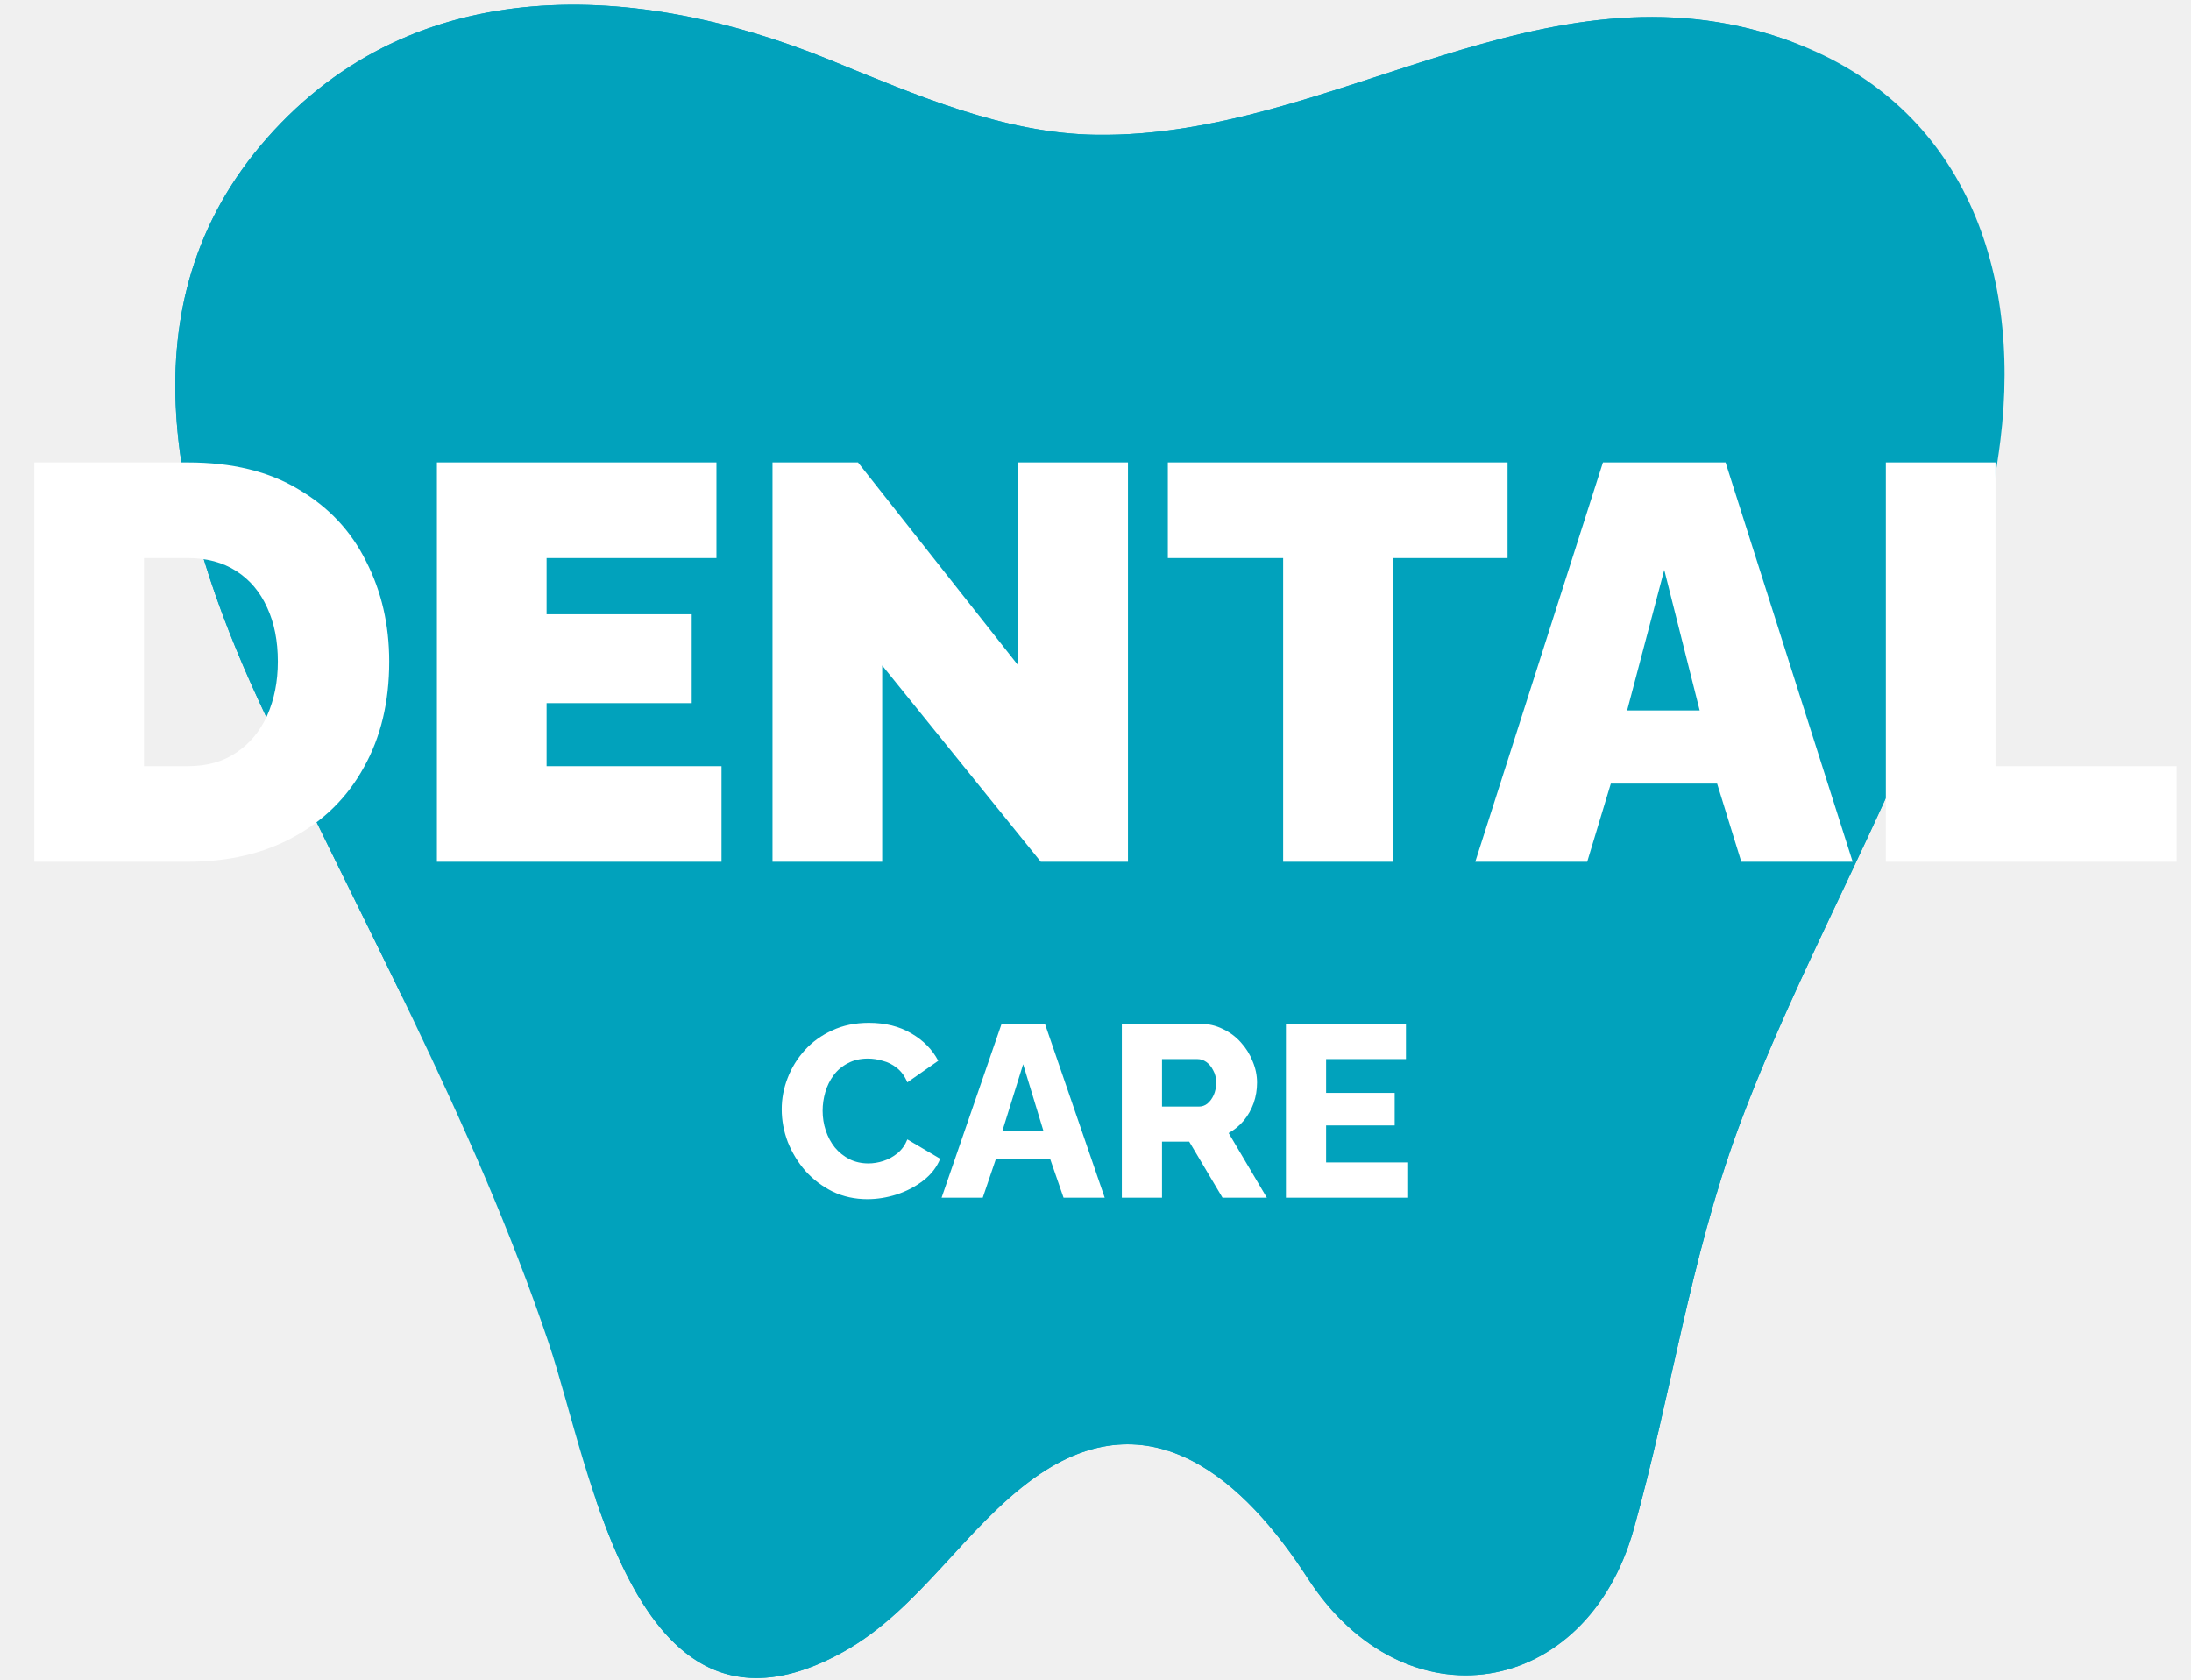
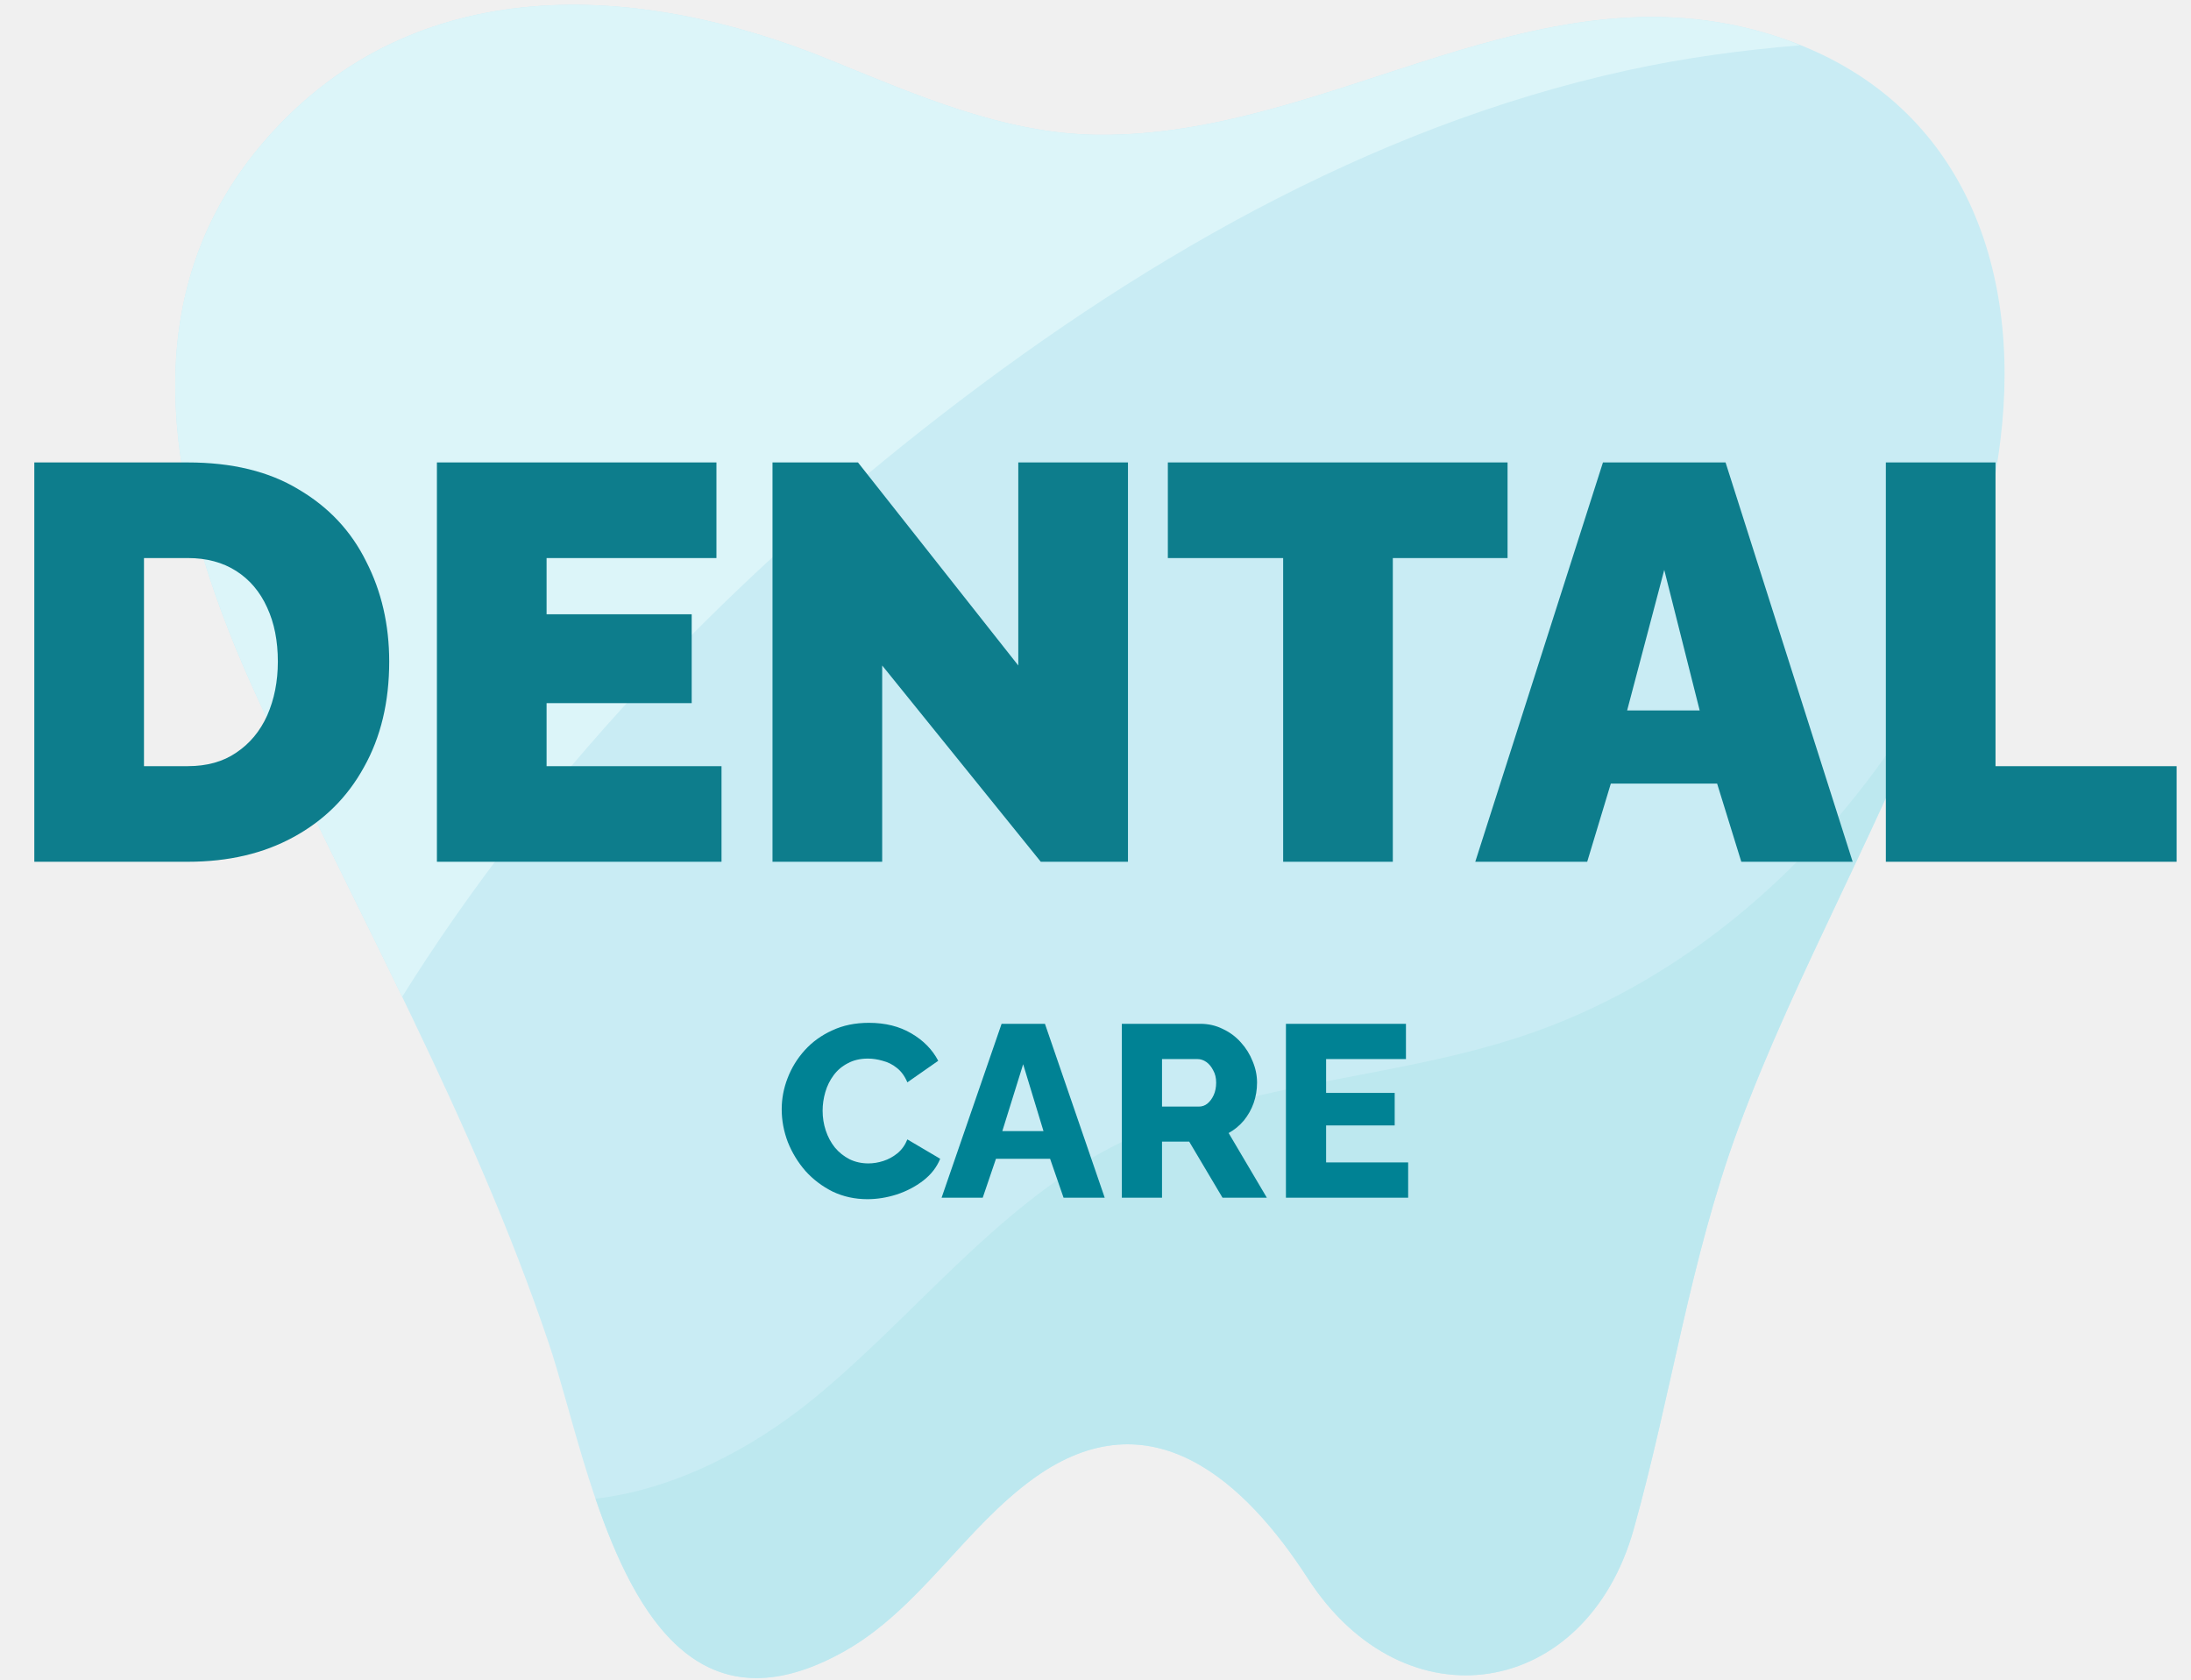
<svg xmlns="http://www.w3.org/2000/svg" width="150" height="115" viewBox="0 0 150 115" fill="none">
-   <path d="M122.213 2.694C105.673 -3.103 91.331 9.435 75.088 9.23C68.714 9.149 62.717 6.504 56.714 4.062C43.682 -1.239 28.45 -2.076 18.287 9.447C8.206 20.877 11.947 35.497 17.721 47.996C24.502 62.678 32.362 76.537 37.563 91.945C40.471 100.558 43.456 121.05 57.748 113.085C62.962 110.179 66.03 104.593 70.845 101.158C78.81 95.476 85.253 101.431 89.532 108.054C96.177 118.336 108.599 116.277 111.848 104.692C114.411 95.55 115.698 86.228 119 77.268C124.703 61.794 134.893 46.755 136.949 30.163C138.449 18.062 134.162 6.882 122.213 2.694Z" fill="#01A2BC" />
-   <path d="M63.177 29.403C77.477 18.145 93.624 8.707 111.402 4.816C115.354 3.951 119.292 3.425 123.229 3.103C122.89 2.967 122.566 2.818 122.213 2.694C105.673 -3.103 91.331 9.435 75.088 9.23C68.714 9.149 62.717 6.504 56.714 4.062C43.681 -1.239 28.45 -2.076 18.287 9.447C8.206 20.877 11.947 35.497 17.721 47.996C20.884 54.844 24.28 61.514 27.533 68.245C36.822 53.38 49.365 40.276 63.177 29.403Z" fill="#01A2BC" />
-   <path d="M128.932 51.984C122.881 60.471 114.457 67.434 104.595 70.81C95.18 74.033 84.674 73.988 75.882 78.649C68.071 82.79 62.554 90.149 55.714 95.75C51.479 99.218 46.089 102.006 40.768 102.603C43.562 110.799 48.052 118.492 57.747 113.088C62.961 110.182 66.029 104.596 70.844 101.161C78.81 95.479 85.252 101.434 89.531 108.057C96.176 118.339 108.598 116.28 111.847 104.695C114.41 95.553 115.697 86.231 118.999 77.271C123.01 66.389 129.229 55.72 133.288 44.578C132.058 47.102 130.649 49.576 128.932 51.984Z" fill="#01A2BC" />
-   <path d="M53.517 75.946C53.517 75.22 53.651 74.51 53.919 73.817C54.188 73.112 54.579 72.475 55.093 71.905C55.608 71.335 56.234 70.882 56.971 70.547C57.709 70.2 58.548 70.027 59.487 70.027C60.605 70.027 61.572 70.267 62.388 70.748C63.215 71.229 63.83 71.855 64.233 72.626L62.12 74.102C61.941 73.677 61.7 73.347 61.398 73.112C61.108 72.878 60.784 72.716 60.426 72.626C60.079 72.525 59.744 72.475 59.42 72.475C58.894 72.475 58.436 72.581 58.045 72.794C57.653 72.995 57.329 73.269 57.072 73.615C56.815 73.962 56.625 74.348 56.502 74.772C56.379 75.197 56.318 75.622 56.318 76.047C56.318 76.516 56.39 76.969 56.535 77.405C56.681 77.841 56.888 78.227 57.156 78.562C57.435 78.898 57.771 79.166 58.162 79.367C58.553 79.557 58.984 79.652 59.453 79.652C59.789 79.652 60.13 79.596 60.476 79.485C60.823 79.373 61.141 79.2 61.432 78.965C61.734 78.719 61.963 78.4 62.12 78.009L64.367 79.334C64.132 79.915 63.746 80.412 63.21 80.826C62.673 81.24 62.064 81.558 61.382 81.782C60.711 81.994 60.046 82.101 59.386 82.101C58.525 82.101 57.732 81.927 57.005 81.581C56.289 81.223 55.669 80.754 55.144 80.172C54.629 79.58 54.227 78.92 53.936 78.193C53.657 77.456 53.517 76.707 53.517 75.946ZM68.571 70.094H71.539L75.631 82H72.814L71.891 79.334H68.186L67.28 82H64.463L68.571 70.094ZM71.439 77.439L70.047 72.861L68.621 77.439H71.439ZM76.803 82V70.094H82.17C82.729 70.094 83.243 70.211 83.712 70.446C84.193 70.67 84.607 70.977 84.953 71.368C85.3 71.749 85.568 72.179 85.758 72.66C85.96 73.14 86.06 73.627 86.06 74.118C86.06 74.61 85.982 75.08 85.825 75.527C85.669 75.963 85.445 76.36 85.154 76.718C84.864 77.064 84.517 77.349 84.115 77.573L86.731 82H83.696L81.415 78.16H79.554V82H76.803ZM79.554 75.762H82.069C82.293 75.762 82.488 75.695 82.656 75.561C82.835 75.415 82.98 75.22 83.092 74.974C83.204 74.728 83.26 74.443 83.26 74.118C83.26 73.794 83.193 73.515 83.058 73.28C82.935 73.034 82.779 72.844 82.589 72.71C82.399 72.576 82.198 72.509 81.985 72.509H79.554V75.762ZM96.405 79.585V82H88.037V70.094H96.254V72.509H90.788V74.823H95.483V77.053H90.788V79.585H96.405Z" fill="white" />
-   <path d="M2.349 59V31.661H12.861C15.89 31.661 18.419 32.277 20.446 33.509C22.5 34.716 24.04 36.359 25.067 38.438C26.12 40.492 26.646 42.776 26.646 45.292C26.646 48.064 26.068 50.477 24.913 52.531C23.784 54.585 22.179 56.176 20.1 57.306C18.046 58.435 15.633 59 12.861 59H2.349ZM19.022 45.292C19.022 43.88 18.778 42.648 18.29 41.596C17.802 40.517 17.096 39.683 16.172 39.093C15.248 38.502 14.144 38.207 12.861 38.207H9.857V52.454H12.861C14.17 52.454 15.274 52.146 16.172 51.53C17.096 50.914 17.802 50.067 18.29 48.989C18.778 47.885 19.022 46.653 19.022 45.292ZM49.396 52.454V59H29.912V31.661H49.049V38.207H37.42V42.058H47.355V48.141H37.42V52.454H49.396ZM60.396 45.562V59H52.887V31.661H58.74L69.714 45.562V31.661H77.223V59H71.254L60.396 45.562ZM103.21 38.207H95.355V59H87.847V38.207H79.953V31.661H103.21V38.207ZM109.741 31.661H118.135L126.837 59H119.213L117.557 53.648H110.28L108.663 59H101L109.741 31.661ZM116.364 48.642L113.938 39.016L111.396 48.642H116.364ZM129.109 59V31.661H136.617V52.454H149.016V59H129.109Z" fill="white" />
+   <path d="M122.213 2.694C105.673 -3.103 91.331 9.435 75.088 9.23C68.714 9.149 62.717 6.504 56.714 4.062C43.682 -1.239 28.45 -2.076 18.287 9.447C8.206 20.877 11.947 35.497 17.721 47.996C24.502 62.678 32.362 76.537 37.563 91.945C40.471 100.558 43.456 121.05 57.748 113.085C62.962 110.179 66.03 104.593 70.845 101.158C78.81 95.476 85.253 101.431 89.532 108.054C96.177 118.336 108.599 116.277 111.848 104.692C114.411 95.55 115.698 86.228 119 77.268C124.703 61.794 134.893 46.755 136.949 30.163C138.449 18.062 134.162 6.882 122.213 2.694Z" fill="#C9ECF4" />
+   <path d="M63.177 29.403C77.477 18.145 93.624 8.707 111.402 4.816C115.354 3.951 119.292 3.425 123.229 3.103C122.89 2.967 122.566 2.818 122.213 2.694C105.673 -3.103 91.331 9.435 75.088 9.23C68.714 9.149 62.717 6.504 56.714 4.062C43.681 -1.239 28.45 -2.076 18.287 9.447C8.206 20.877 11.947 35.497 17.721 47.996C20.884 54.844 24.28 61.514 27.533 68.245C36.822 53.38 49.365 40.276 63.177 29.403Z" fill="#DCF5F9" />
+   <path d="M128.932 51.984C122.881 60.471 114.457 67.434 104.595 70.81C95.18 74.033 84.674 73.988 75.882 78.649C68.071 82.79 62.554 90.149 55.714 95.75C51.479 99.218 46.089 102.006 40.768 102.603C43.562 110.799 48.052 118.492 57.747 113.088C62.961 110.182 66.029 104.596 70.844 101.161C78.81 95.479 85.252 101.434 89.531 108.057C96.176 118.339 108.598 116.28 111.847 104.695C114.41 95.553 115.697 86.231 118.999 77.271C123.01 66.389 129.229 55.72 133.288 44.578C132.058 47.102 130.649 49.576 128.932 51.984Z" fill="#BDE8EF" />
+   <path d="M53.517 75.946C53.517 75.22 53.651 74.51 53.919 73.817C54.188 73.112 54.579 72.475 55.093 71.905C55.608 71.335 56.234 70.882 56.971 70.547C57.709 70.2 58.548 70.027 59.487 70.027C60.605 70.027 61.572 70.267 62.388 70.748C63.215 71.229 63.83 71.855 64.233 72.626L62.12 74.102C61.941 73.677 61.7 73.347 61.398 73.112C61.108 72.878 60.784 72.716 60.426 72.626C60.079 72.525 59.744 72.475 59.42 72.475C58.894 72.475 58.436 72.581 58.045 72.794C57.653 72.995 57.329 73.269 57.072 73.615C56.815 73.962 56.625 74.348 56.502 74.772C56.379 75.197 56.318 75.622 56.318 76.047C56.318 76.516 56.39 76.969 56.535 77.405C56.681 77.841 56.888 78.227 57.156 78.562C57.435 78.898 57.771 79.166 58.162 79.367C58.553 79.557 58.984 79.652 59.453 79.652C59.789 79.652 60.13 79.596 60.476 79.485C60.823 79.373 61.141 79.2 61.432 78.965C61.734 78.719 61.963 78.4 62.12 78.009L64.367 79.334C64.132 79.915 63.746 80.412 63.21 80.826C62.673 81.24 62.064 81.558 61.382 81.782C60.711 81.994 60.046 82.101 59.386 82.101C58.525 82.101 57.732 81.927 57.005 81.581C56.289 81.223 55.669 80.754 55.144 80.172C54.629 79.58 54.227 78.92 53.936 78.193C53.657 77.456 53.517 76.707 53.517 75.946ZM68.571 70.094H71.539L75.631 82H72.814L71.891 79.334H68.186L67.28 82H64.463L68.571 70.094ZM71.439 77.439L70.047 72.861L68.621 77.439H71.439ZM76.803 82V70.094H82.17C82.729 70.094 83.243 70.211 83.712 70.446C84.193 70.67 84.607 70.977 84.953 71.368C85.3 71.749 85.568 72.179 85.758 72.66C85.96 73.14 86.06 73.627 86.06 74.118C86.06 74.61 85.982 75.08 85.825 75.527C85.669 75.963 85.445 76.36 85.154 76.718C84.864 77.064 84.517 77.349 84.115 77.573L86.731 82H83.696L81.415 78.16H79.554V82H76.803ZM79.554 75.762H82.069C82.293 75.762 82.488 75.695 82.656 75.561C82.835 75.415 82.98 75.22 83.092 74.974C83.204 74.728 83.26 74.443 83.26 74.118C83.26 73.794 83.193 73.515 83.058 73.28C82.935 73.034 82.779 72.844 82.589 72.71C82.399 72.576 82.198 72.509 81.985 72.509H79.554V75.762ZM96.405 79.585V82H88.037V70.094H96.254V72.509H90.788V74.823H95.483V77.053H90.788V79.585H96.405Z" fill="#008294" />
+   <path d="M2.349 59V31.661H12.861C15.89 31.661 18.419 32.277 20.446 33.509C22.5 34.716 24.04 36.359 25.067 38.438C26.12 40.492 26.646 42.776 26.646 45.292C26.646 48.064 26.068 50.477 24.913 52.531C23.784 54.585 22.179 56.176 20.1 57.306C18.046 58.435 15.633 59 12.861 59H2.349ZM19.022 45.292C19.022 43.88 18.778 42.648 18.29 41.596C17.802 40.517 17.096 39.683 16.172 39.093C15.248 38.502 14.144 38.207 12.861 38.207H9.857V52.454H12.861C14.17 52.454 15.274 52.146 16.172 51.53C17.096 50.914 17.802 50.067 18.29 48.989C18.778 47.885 19.022 46.653 19.022 45.292ZM49.396 52.454V59H29.912V31.661H49.049V38.207H37.42V42.058H47.355V48.141H37.42V52.454H49.396ZM60.396 45.562V59H52.887V31.661H58.74L69.714 45.562V31.661H77.223V59H71.254L60.396 45.562ZM103.21 38.207H95.355V59H87.847V38.207H79.953V31.661H103.21V38.207ZM109.741 31.661H118.135L126.837 59H119.213L117.557 53.648H110.28L108.663 59H101L109.741 31.661ZM116.364 48.642L113.938 39.016L111.396 48.642H116.364ZM129.109 59V31.661H136.617V52.454H149.016V59H129.109Z" fill="#0D7D8C" />
</svg>
